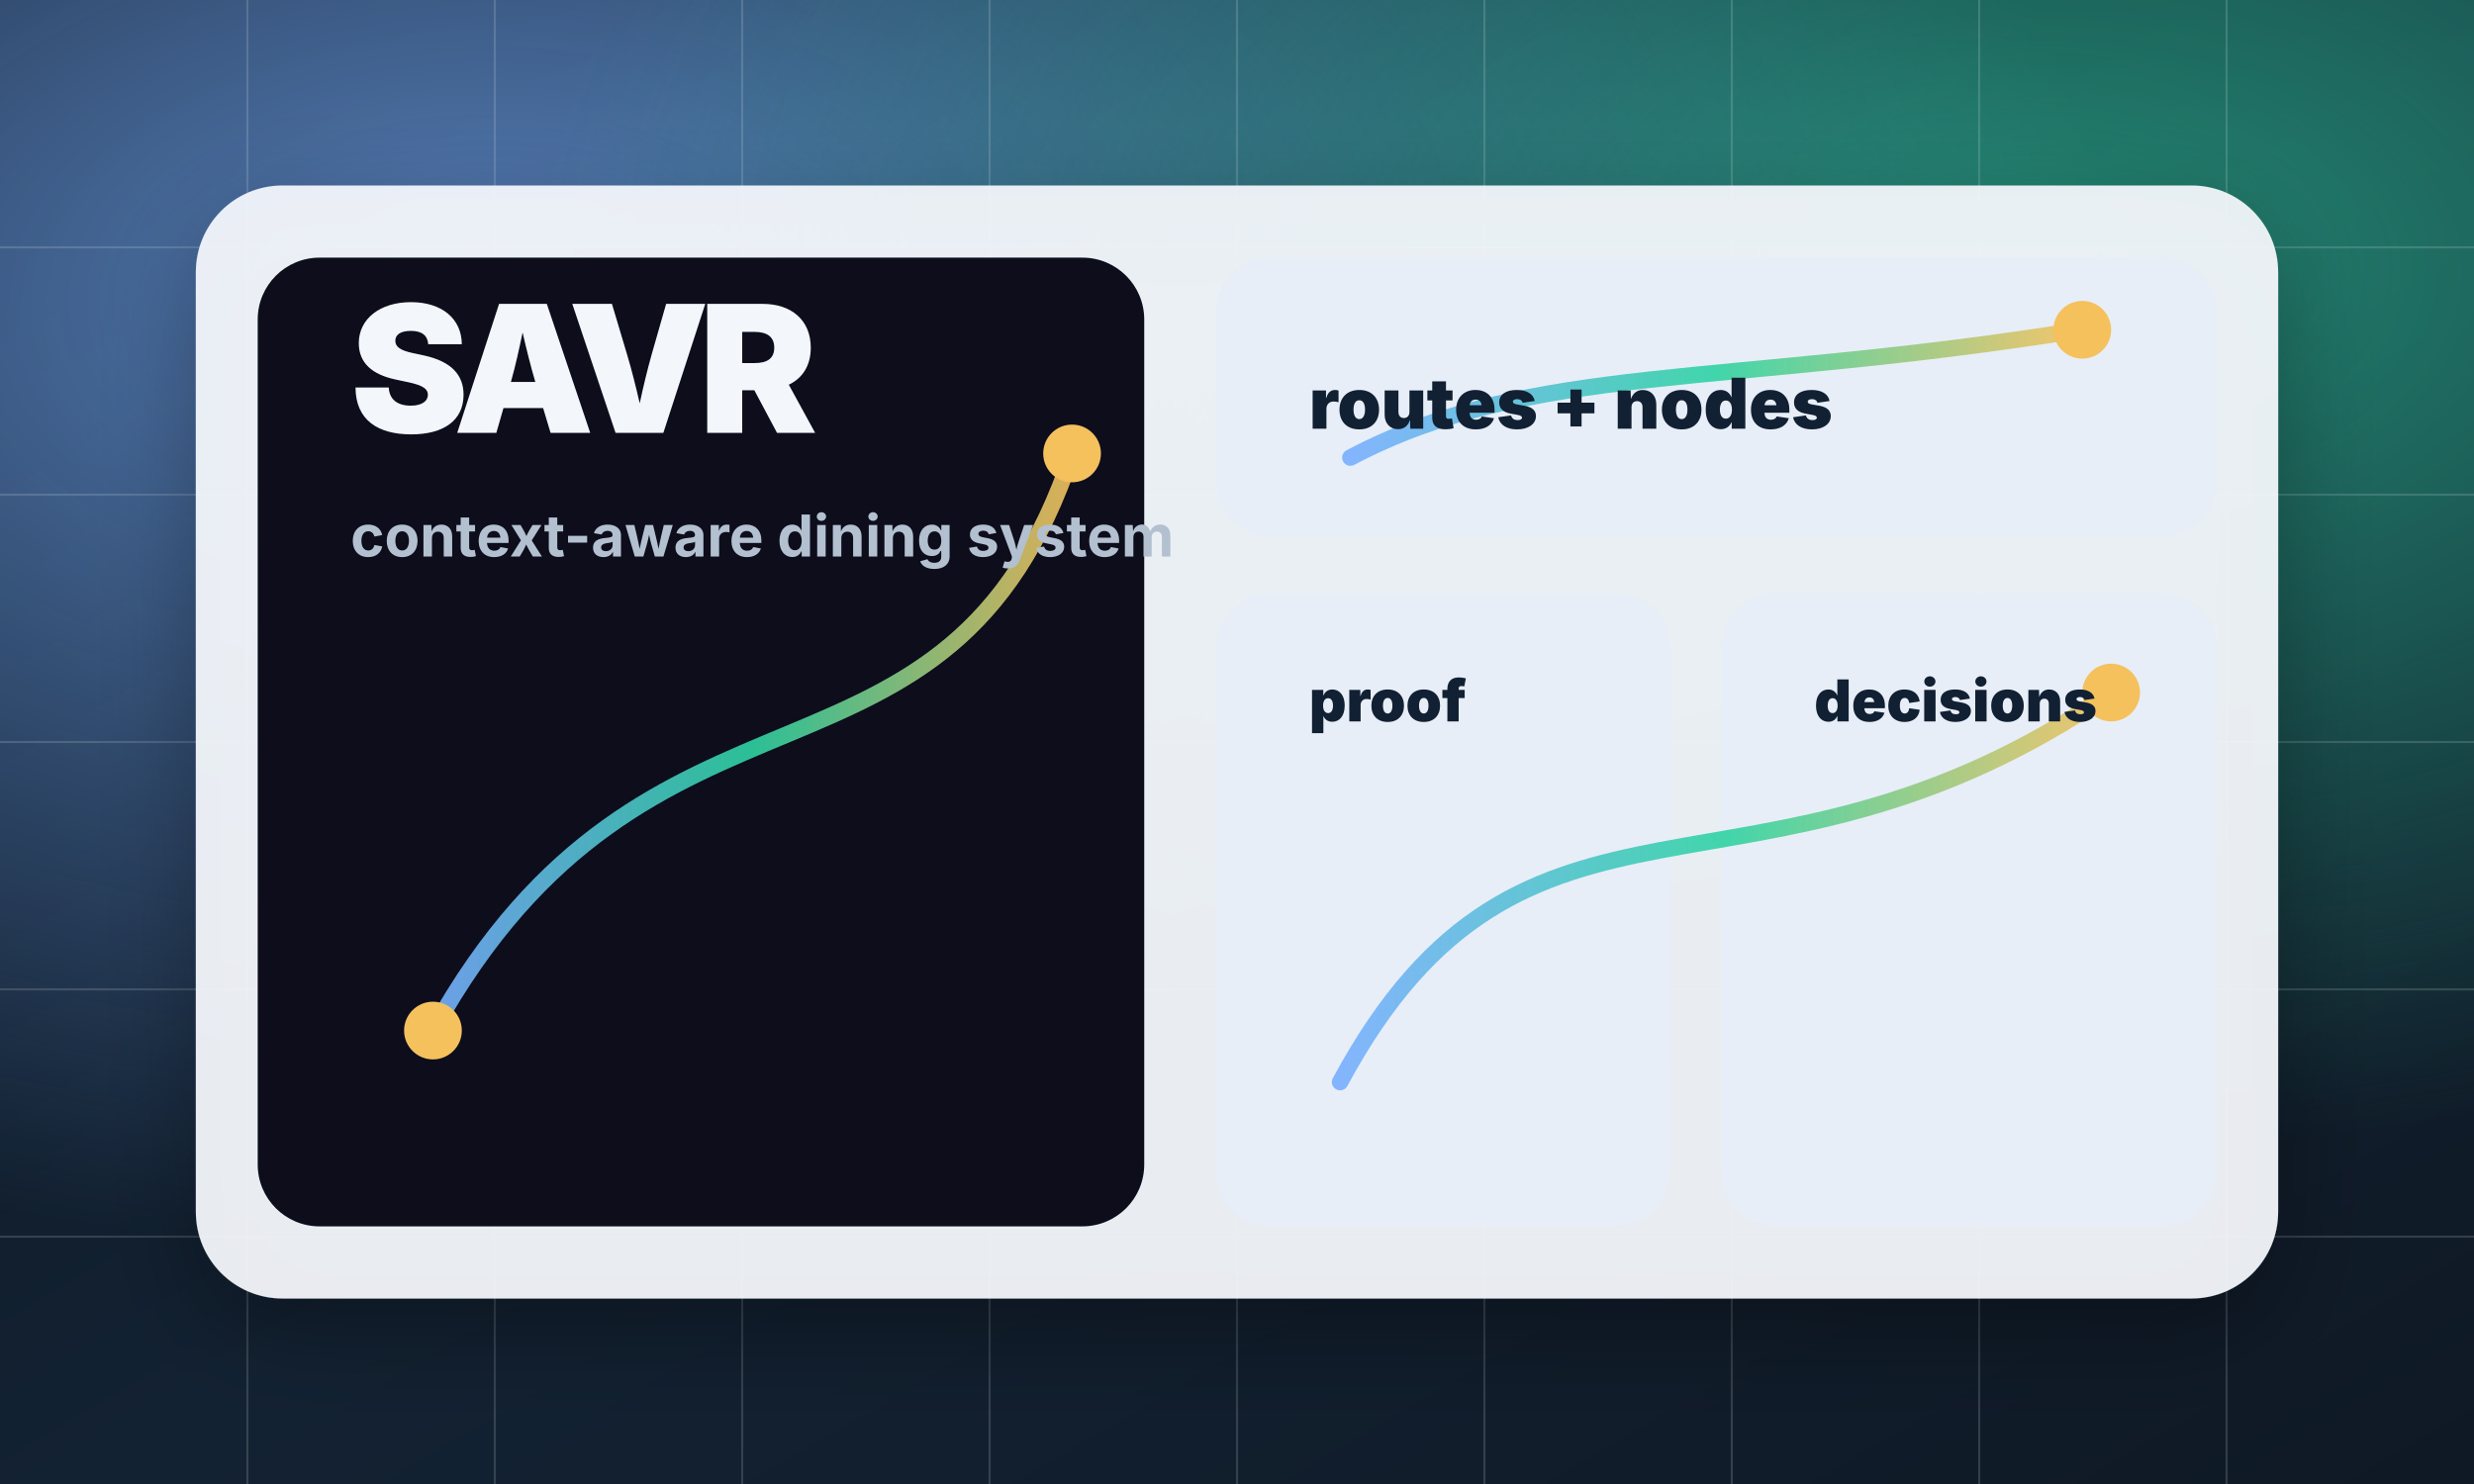
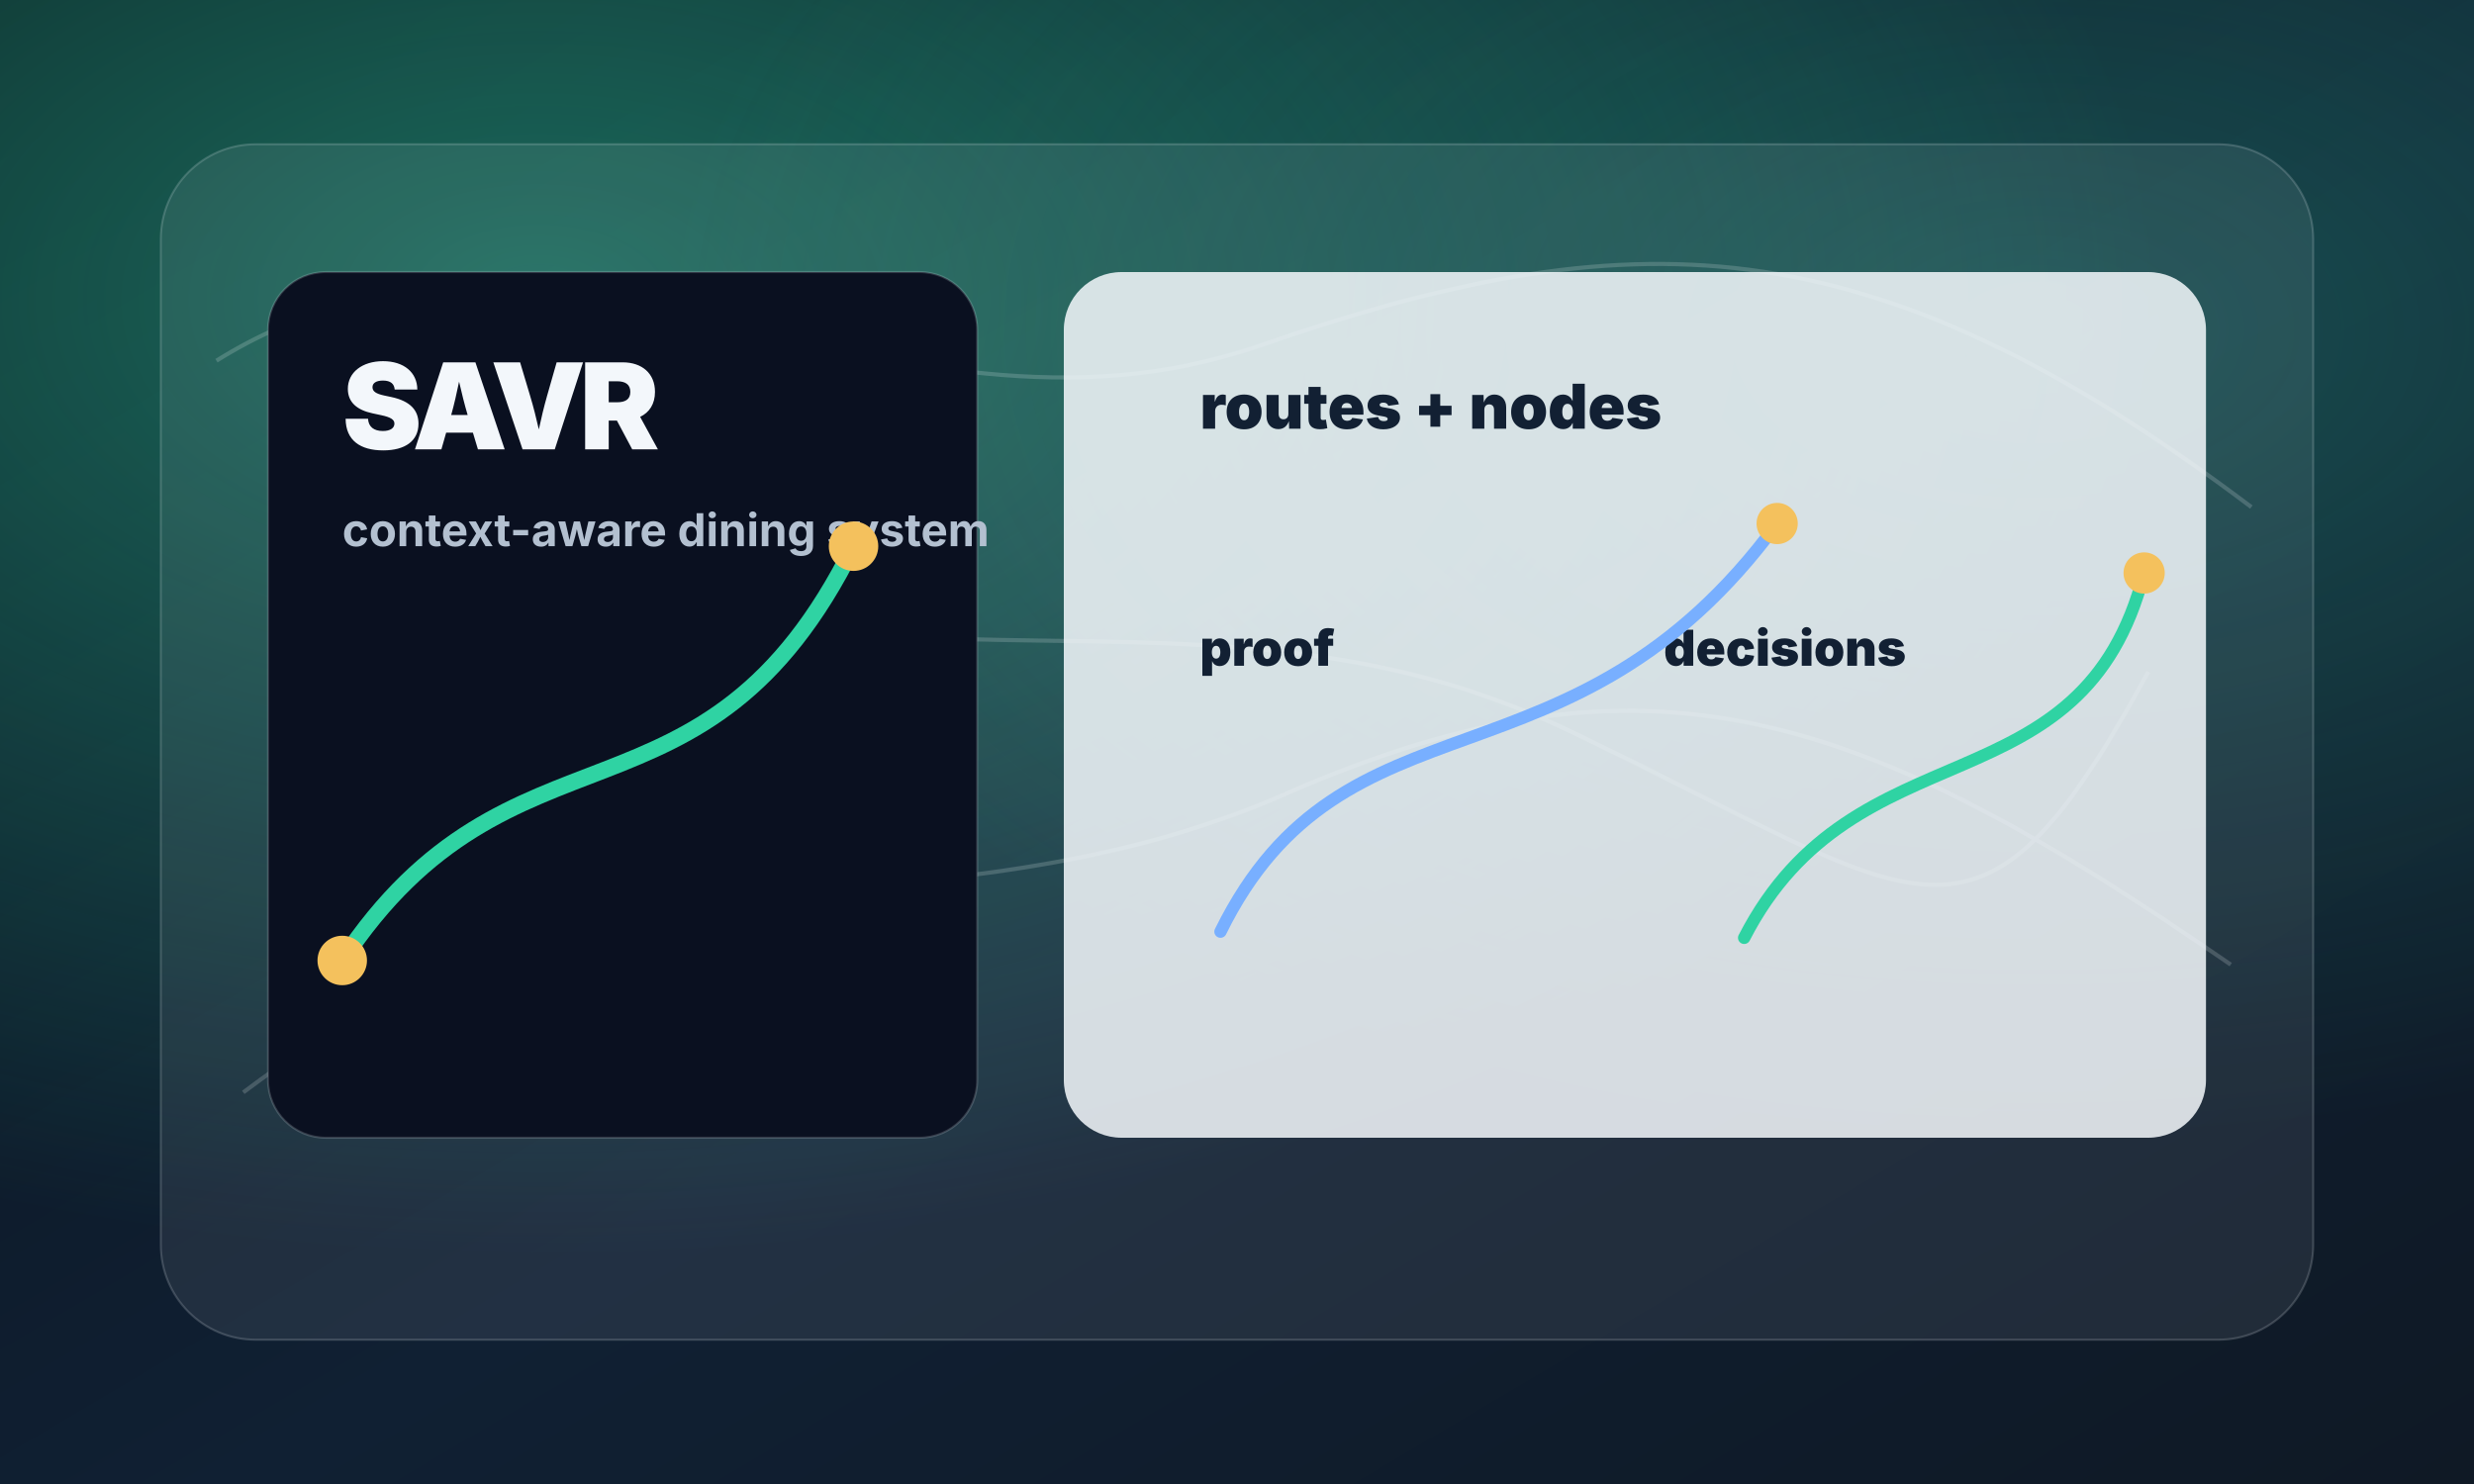
- <svg xmlns="http://www.w3.org/2000/svg" width="1200" height="720" viewBox="0 0 1200 720" role="img" aria-label="SAVR preview">
+ <svg xmlns="http://www.w3.org/2000/svg" viewBox="0 0 1200 720" role="img" aria-label="SAVR proof visual">
  <defs>
    <linearGradient id="bg" x1="0" y1="0" x2="1" y2="1">
-       <stop offset="0" stop-color="#08111A" />
-       <stop offset="0.52" stop-color="#132233" />
-       <stop offset="1" stop-color="#0F1925" />
+       <stop offset="0%" stop-color="#08111A" />
+       <stop offset="55%" stop-color="#102033" />
+       <stop offset="100%" stop-color="#0F1925" />
    </linearGradient>
-     <radialGradient id="g1" cx="20%" cy="20%" r="65%">
-       <stop offset="0" stop-color="#78AFFF" stop-opacity="0.68" />
-       <stop offset="1" stop-color="#78AFFF" stop-opacity="0" />
+     <radialGradient id="glowA" cx="22%" cy="20%" r="65%">
+       <stop offset="0%" stop-color="#2FD3A3" stop-opacity="0.45" />
+       <stop offset="100%" stop-color="#2FD3A3" stop-opacity="0" />
    </radialGradient>
-     <radialGradient id="g2" cx="82%" cy="18%" r="60%">
-       <stop offset="0" stop-color="#2FD3A3" stop-opacity="0.58" />
-       <stop offset="1" stop-color="#2FD3A3" stop-opacity="0" />
+     <radialGradient id="glowB" cx="82%" cy="22%" r="55%">
+       <stop offset="0%" stop-color="#2FD3A3" stop-opacity="0.26" />
+       <stop offset="100%" stop-color="#2FD3A3" stop-opacity="0" />
    </radialGradient>
-     <linearGradient id="line" x1="0" y1="0" x2="1" y2="0">
-       <stop offset="0" stop-color="#78AFFF" />
-       <stop offset="0.5" stop-color="#2FD3A3" />
-       <stop offset="1" stop-color="#F4C15D" />
-     </linearGradient>
-     <filter id="shadow">
-       <feDropShadow dx="0" dy="18" stdDeviation="24" flood-color="#000" flood-opacity="0.35" />
-     </filter>
  </defs>
  <rect width="1200" height="720" fill="url(#bg)" />
-   <rect width="1200" height="720" fill="url(#g1)" />
-   <rect width="1200" height="720" fill="url(#g2)" />
-   <g opacity="0.16" stroke="#F3F7FB" stroke-width="1">
-     <path d="M0 120H1200M0 240H1200M0 360H1200M0 480H1200M0 600H1200" />
-     <path d="M120 0V720M240 0V720M360 0V720M480 0V720M600 0V720M720 0V720M840 0V720M960 0V720M1080 0V720" />
+   <rect width="1200" height="720" fill="url(#glowA)" />
+   <rect width="1200" height="720" fill="url(#glowB)" />
+   <g opacity="0.18" stroke="#F3F7FB" stroke-width="2" fill="none">
+     <path d="M105 175 C265 75 430 230 610 168 S905 105 1092 246" />
+     <path d="M118 530 C298 394 448 462 624 385 S904 345 1082 468" />
+     <path d="M248 260 C418 354 584 270 760 354 S958 480 1042 326" />
  </g>
-   <g filter="url(#shadow)">
-     <rect x="95" y="90" width="1010" height="540" rx="42" fill="#F3F7FB" opacity="0.94" />
-     <rect x="125" y="125" width="430" height="470" rx="30" fill="#08111A" />
-     <rect x="590" y="125" width="485" height="135" rx="26" fill="#E7EEF7" />
-     <rect x="590" y="288" width="220" height="307" rx="26" fill="#E7EEF7" />
-     <rect x="835" y="288" width="240" height="307" rx="26" fill="#E7EEF7" />
+   <g font-family="Inter, Arial, sans-serif">
+     <rect x="78" y="70" width="1044" height="580" rx="46" fill="rgba(243,247,251,0.08)" stroke="rgba(243,247,251,0.18)" />
+     <rect x="130" y="132" width="344" height="420" rx="28" fill="#0A1020" stroke="rgba(243,247,251,0.18)" />
+     <rect x="516" y="132" width="554" height="420" rx="28" fill="rgba(243,247,251,0.86)" />
+     <text x="166" y="218" font-size="58" font-weight="900" fill="#F3F7FB" letter-spacing="-3">SAVR</text>
+     <text x="166" y="265" font-size="22" font-weight="700" fill="#B3C0D0">context-aware dining system</text>
+     <path d="M166 466 C248 342 342 410 414 265" fill="none" stroke="#2FD3A3" stroke-width="8" stroke-linecap="round" />
+     <circle cx="166" cy="466" r="12" fill="#F4C15D" />
+     <circle cx="414" cy="265" r="12" fill="#F4C15D" />
+     <text x="582" y="208" font-size="30" font-weight="900" fill="#122033">routes + nodes</text>
+     <text x="582" y="323" font-size="24" font-weight="900" fill="#122033">proof</text>
+     <text x="807" y="323" font-size="24" font-weight="900" fill="#122033">decisions</text>
+     <path d="M592 452 C652 330 762 390 862 254" fill="none" stroke="#78AFFF" stroke-width="6" stroke-linecap="round" />
+     <path d="M846 455 C900 350 1010 395 1040 278" fill="none" stroke="#2FD3A3" stroke-width="6" stroke-linecap="round" />
+     <circle cx="862" cy="254" r="10" fill="#F4C15D" />
+     <circle cx="1040" cy="278" r="10" fill="#F4C15D" />
  </g>
-   <g fill="none" stroke="url(#line)" stroke-width="8" stroke-linecap="round" opacity="0.9">
-     <path d="M210 500 C315 310, 460 400, 520 220" />
-     <path d="M655 222 C742 176, 836 188, 1010 160" />
-     <path d="M650 525 C740 358, 850 455, 1024 336" />
-   </g>
-   <g fill="#F4C15D">
-     <circle cx="210" cy="500" r="14" />
-     <circle cx="520" cy="220" r="14" />
-     <circle cx="1010" cy="160" r="14" />
-     <circle cx="1024" cy="336" r="14" />
-   </g>
-   <text x="170" y="210" font-family="Inter, Arial" font-size="86" font-weight="900" letter-spacing="-5" fill="#F3F7FB">SAVR</text>
-   <text x="170" y="270" font-family="Inter, Arial" font-size="28" font-weight="700" fill="#B3C0D0">context-aware dining system</text>
-   <text x="635" y="208" font-family="Inter, Arial" font-size="34" font-weight="900" fill="#122033">routes + nodes</text>
-   <text x="635" y="350" font-family="Inter, Arial" font-size="28" font-weight="900" fill="#122033">proof</text>
-   <text x="880" y="350" font-family="Inter, Arial" font-size="28" font-weight="900" fill="#122033">decisions</text>
</svg>
